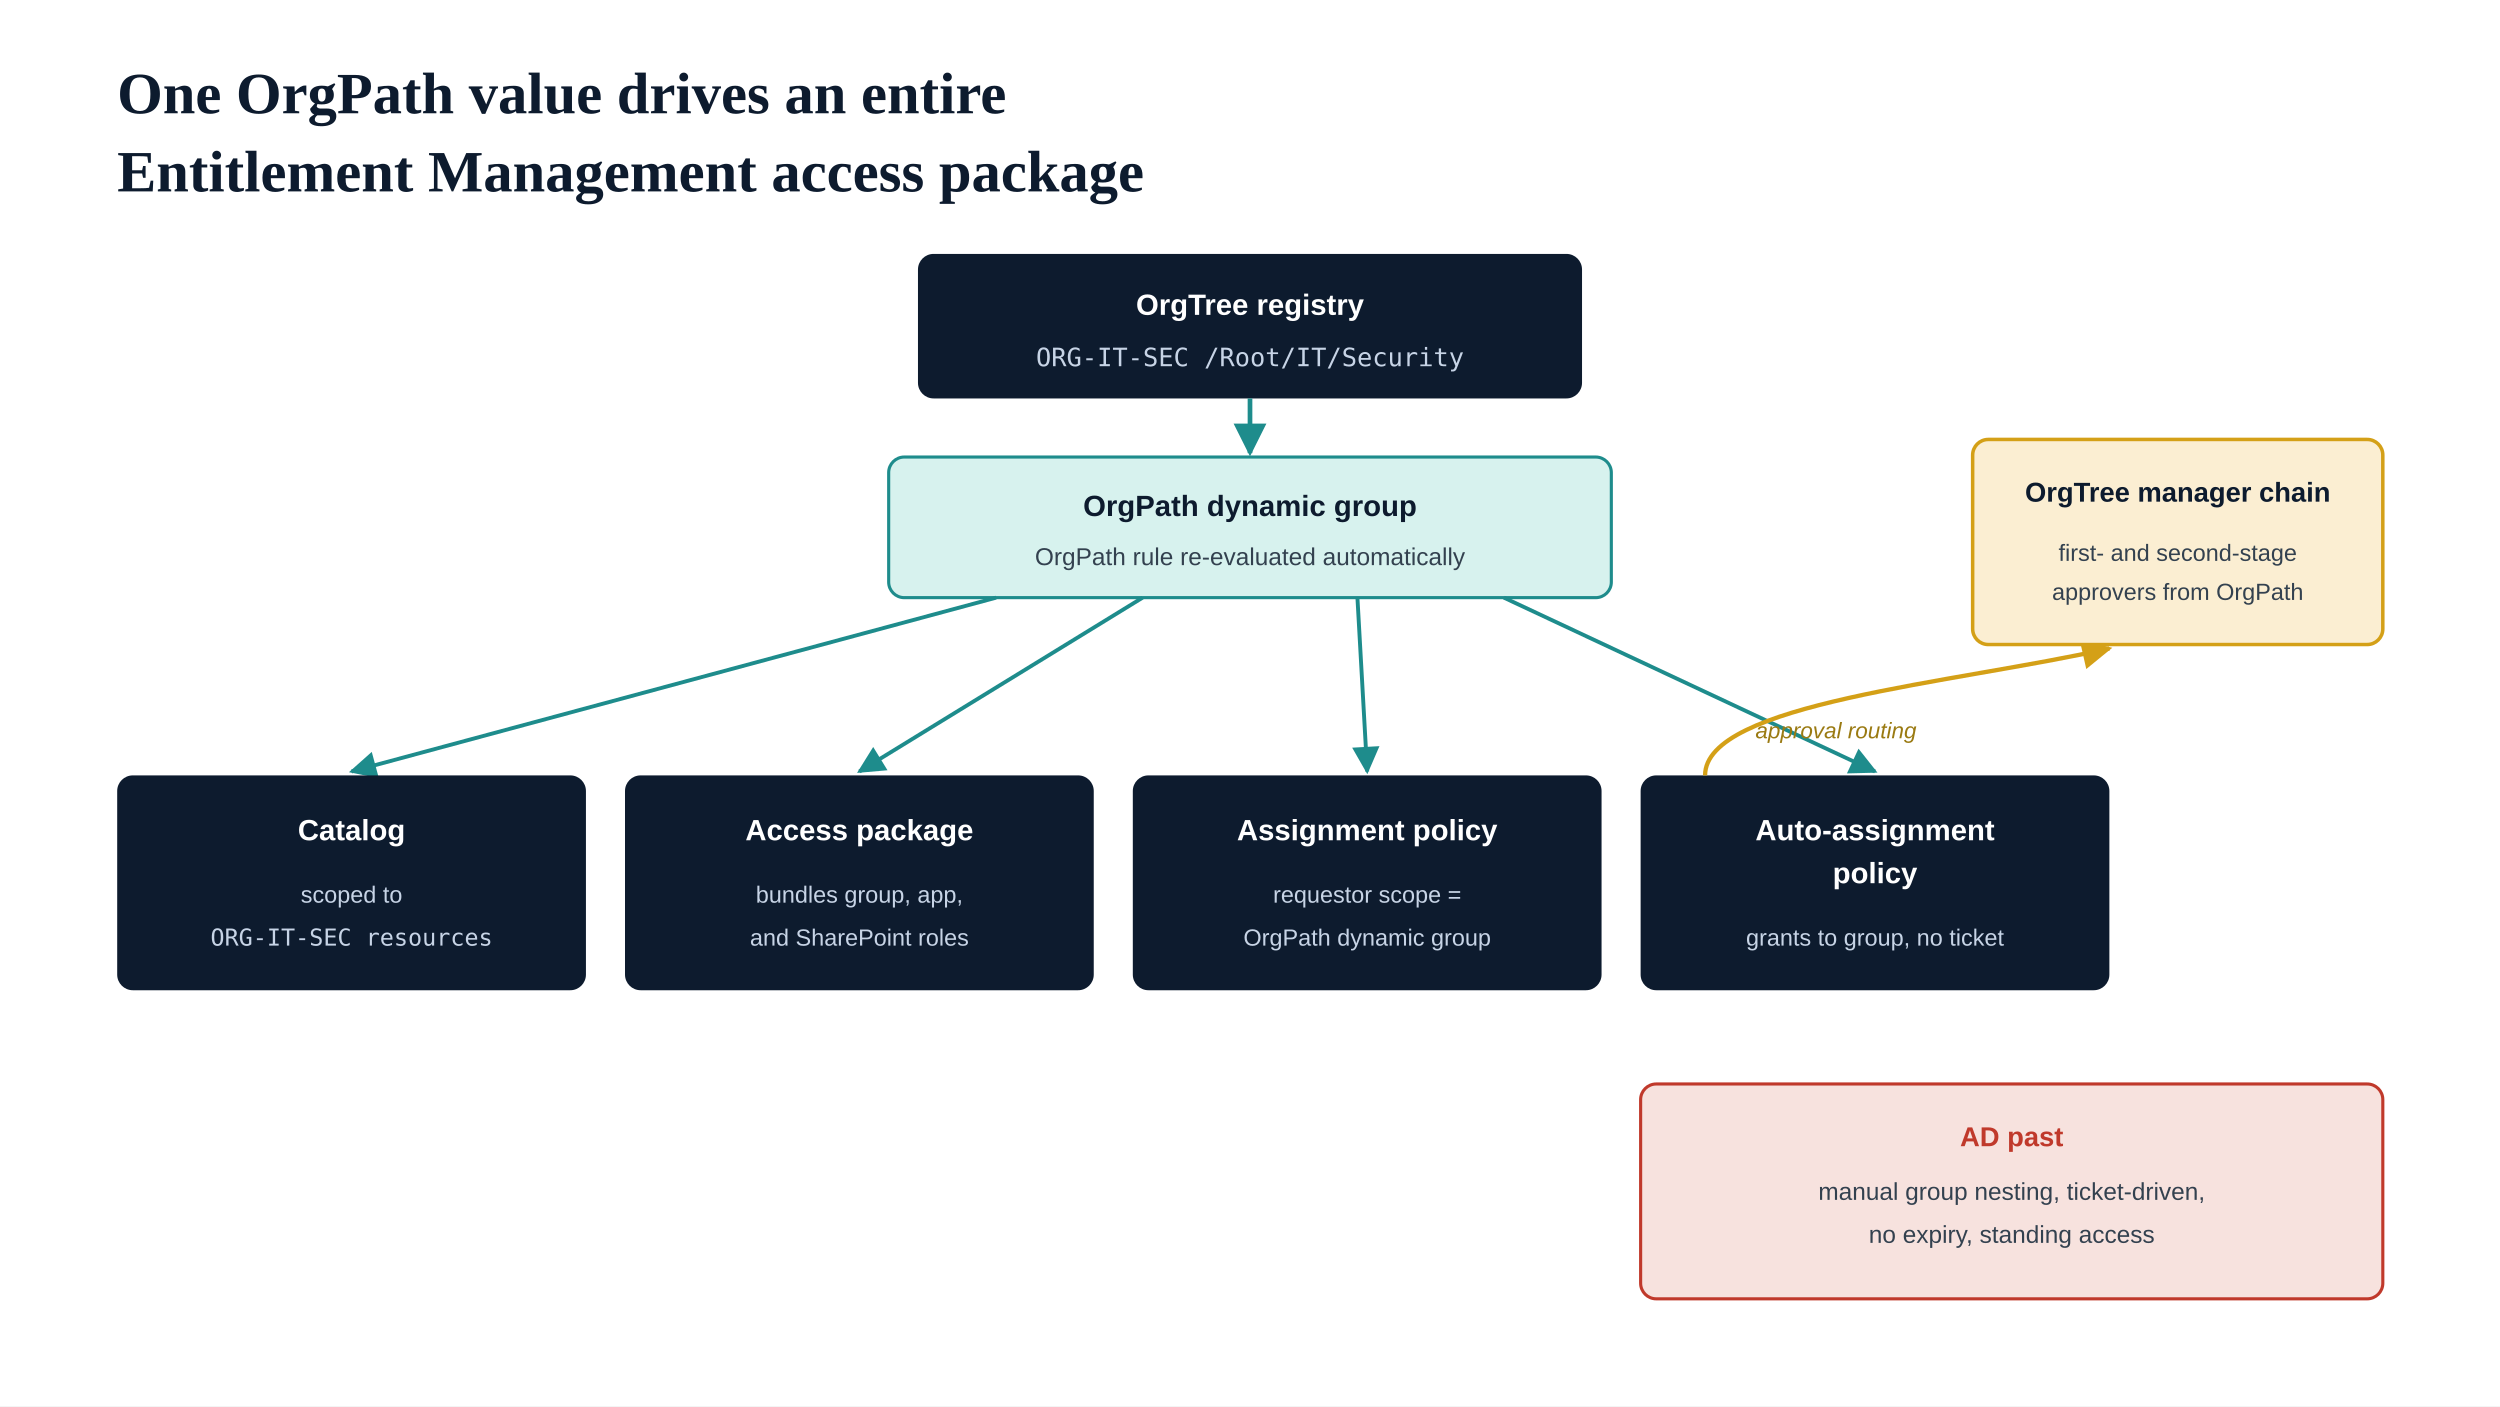
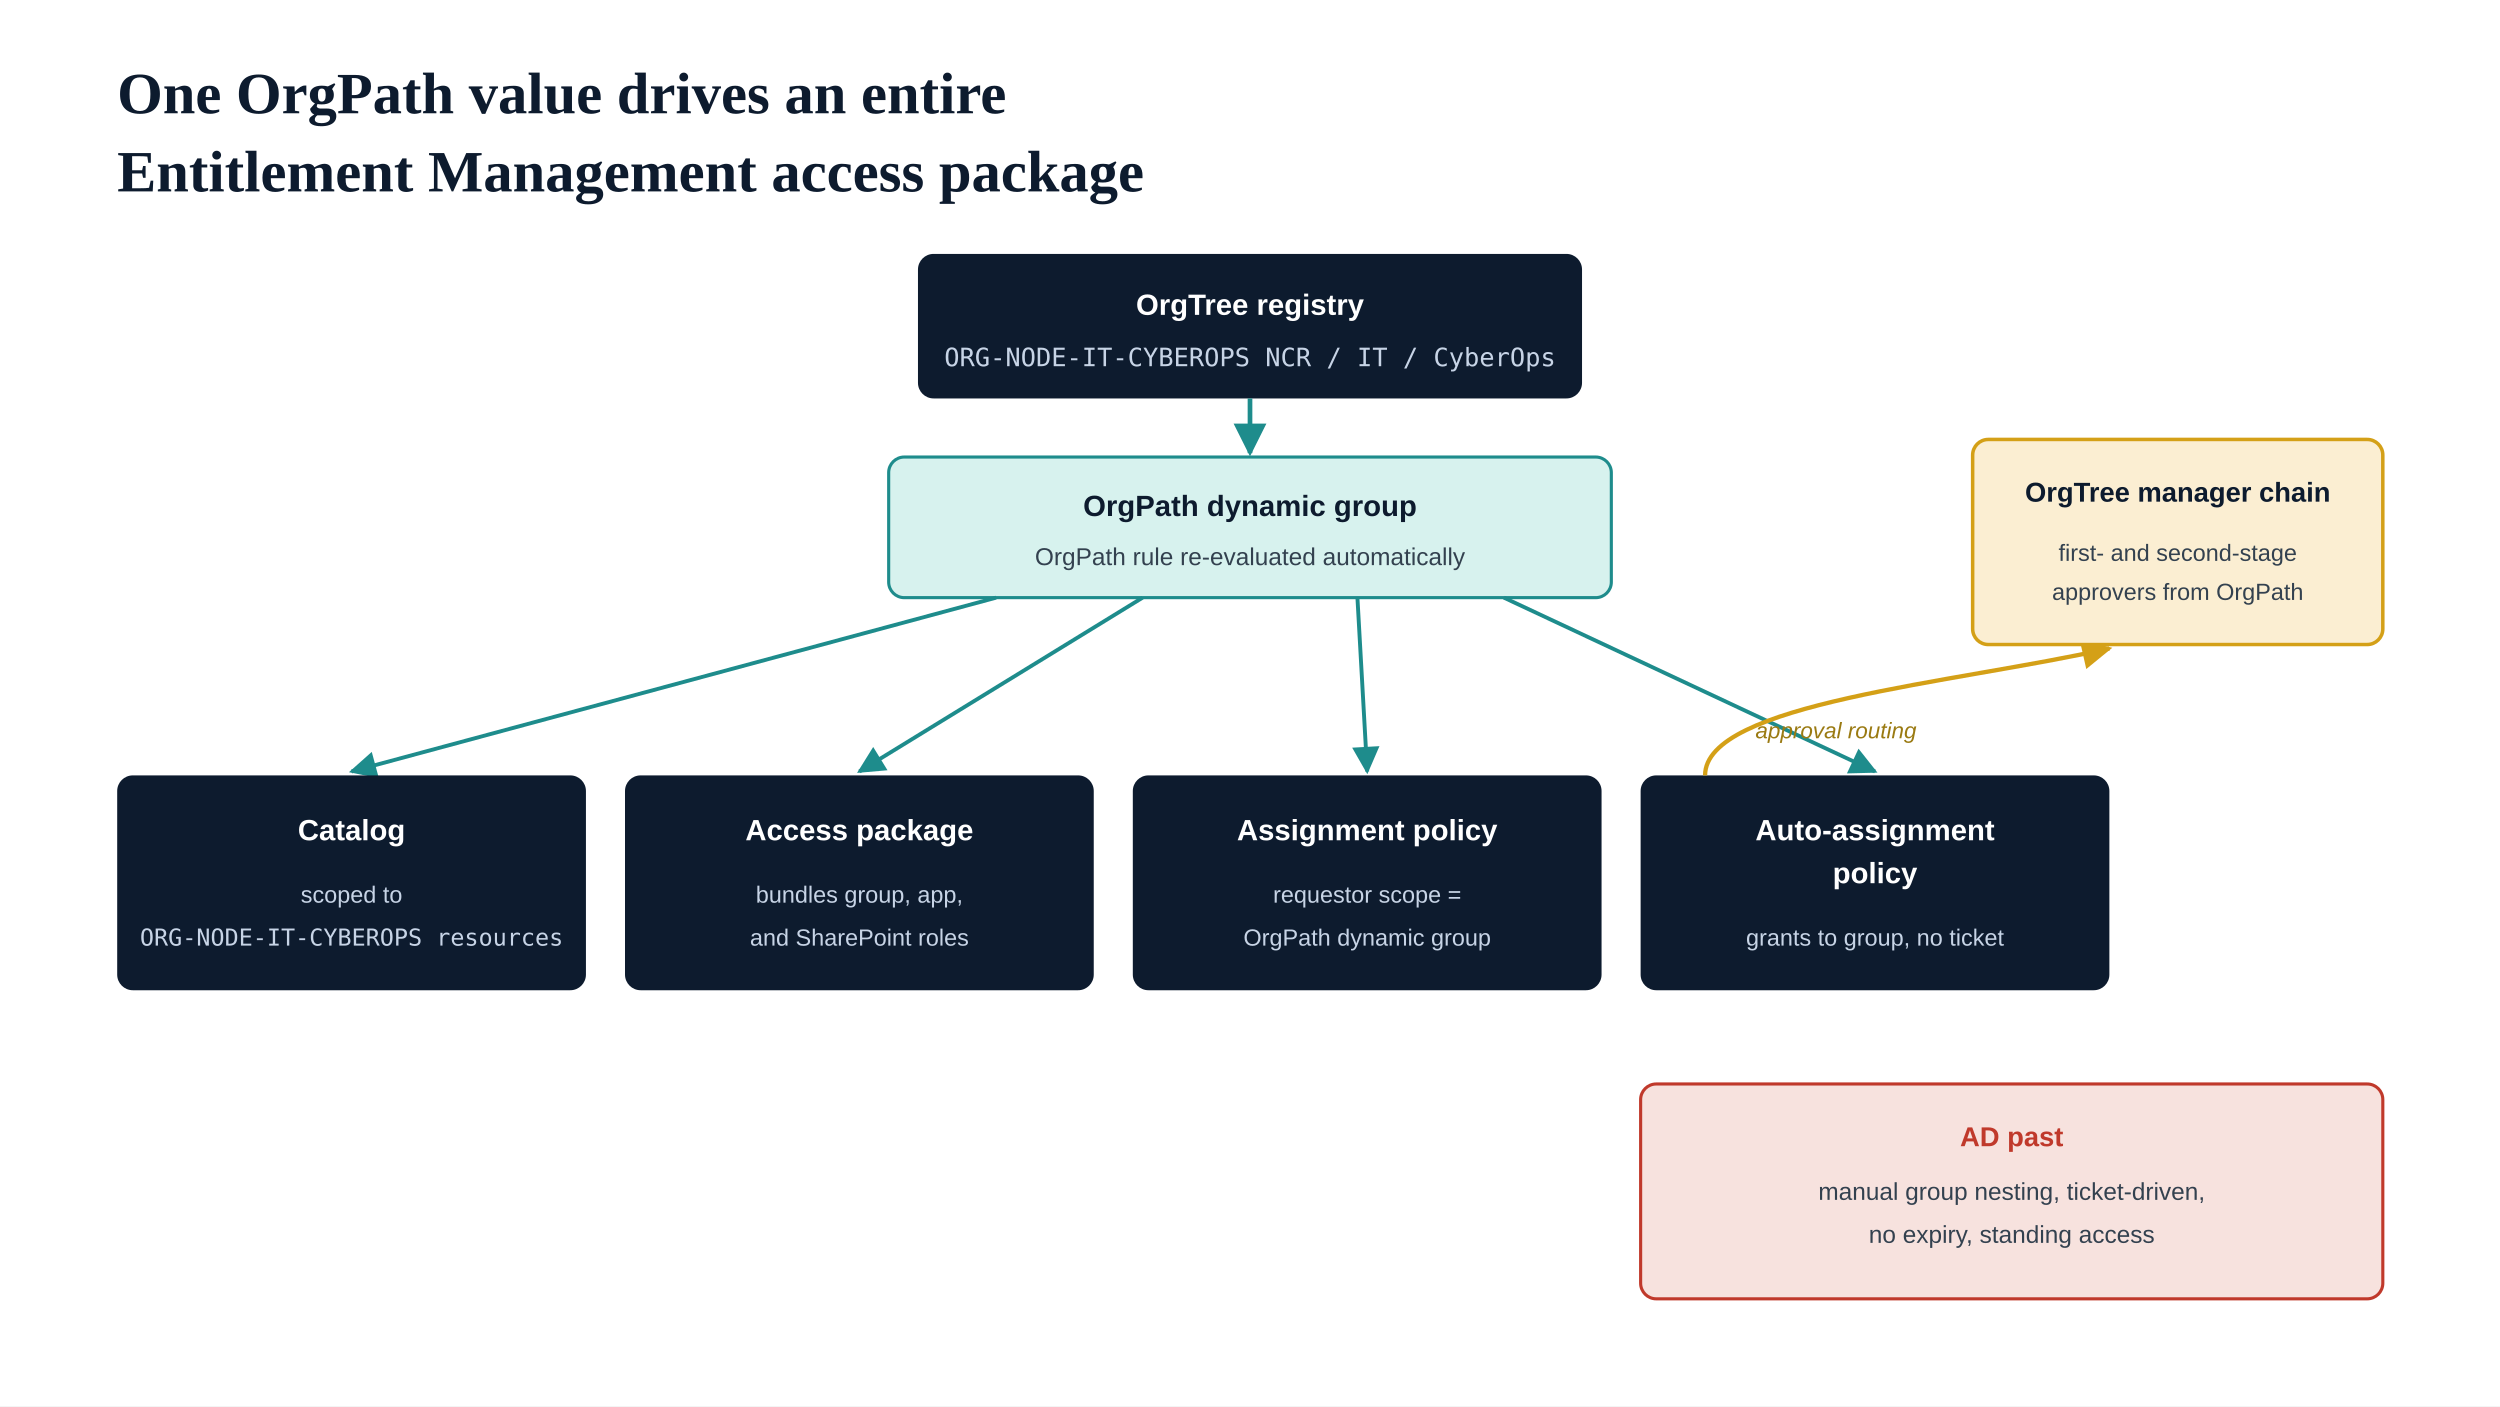
<svg xmlns="http://www.w3.org/2000/svg" viewBox="0 0 1280 720" font-family="Arial, 'Helvetica Neue', Helvetica, sans-serif">
  <rect x="0" y="0" width="1280" height="720" rx="0" fill="#FFFFFF" />
  <defs>
    <marker id="ar-teal" viewBox="0 0 10 10" refX="9" refY="5" markerWidth="7" markerHeight="7" orient="auto-start-reverse">
      <path d="M0,0 L10,5 L0,10 z" fill="#1E8C8C" />
    </marker>
    <marker id="ar-amber" viewBox="0 0 10 10" refX="9" refY="5" markerWidth="7" markerHeight="7" orient="auto-start-reverse">
      <path d="M0,0 L10,5 L0,10 z" fill="#D4A017" />
    </marker>
  </defs>
  <text x="60" y="58" font-family="Georgia, 'Times New Roman', serif" font-size="30" font-weight="bold" fill="#0D1B2E" text-anchor="start">One OrgPath value drives an entire</text>
  <text x="60" y="98" font-family="Georgia, 'Times New Roman', serif" font-size="30" font-weight="bold" fill="#0D1B2E" text-anchor="start">Entitlement Management access package</text>
  <rect x="470" y="130" width="340" height="74" rx="8" fill="#0D1B2E" />
  <text x="640" y="156" font-family="Arial, 'Helvetica Neue', Helvetica, sans-serif" font-size="15" font-weight="bold" fill="#FFFFFF" text-anchor="middle" dominant-baseline="central">OrgTree registry</text>
-   <text x="640" y="183" font-family="Consolas, 'DejaVu Sans Mono', monospace" font-size="13" fill="#C7D4E6" text-anchor="middle" dominant-baseline="central">ORG-IT-SEC  /Root/IT/Security</text>
+   <text x="640" y="183" font-family="Consolas, 'DejaVu Sans Mono', monospace" font-size="13" fill="#C7D4E6" text-anchor="middle" dominant-baseline="central">ORG-NODE-IT-CYBEROPS  NCR / IT / CyberOps</text>
  <line x1="640" y1="204" x2="640" y2="232" stroke="#1E8C8C" stroke-width="2.4" marker-end="url(#ar-teal)" />
  <rect x="455" y="234" width="370" height="72" rx="8" fill="#D7F2EE" stroke="#1E8C8C" stroke-width="1.6" />
  <text x="640" y="259" font-family="Arial, 'Helvetica Neue', Helvetica, sans-serif" font-size="15" font-weight="bold" fill="#0D1B2E" text-anchor="middle" dominant-baseline="central">OrgPath dynamic group</text>
  <text x="640" y="285" font-family="Arial, 'Helvetica Neue', Helvetica, sans-serif" font-size="12.5" fill="#33414F" text-anchor="middle" dominant-baseline="central">OrgPath rule re-evaluated automatically</text>
  <line x1="510" y1="306" x2="180" y2="395" stroke="#1E8C8C" stroke-width="2" marker-end="url(#ar-teal)" />
  <line x1="585" y1="306" x2="440" y2="395" stroke="#1E8C8C" stroke-width="2" marker-end="url(#ar-teal)" />
  <line x1="695" y1="306" x2="700" y2="395" stroke="#1E8C8C" stroke-width="2" marker-end="url(#ar-teal)" />
  <line x1="770" y1="306" x2="960" y2="395" stroke="#1E8C8C" stroke-width="2" marker-end="url(#ar-teal)" />
  <rect x="60" y="397" width="240" height="110" rx="8" fill="#0D1B2E" />
  <text x="180" y="425" font-family="Arial, 'Helvetica Neue', Helvetica, sans-serif" font-size="15" font-weight="bold" fill="#FFFFFF" text-anchor="middle" dominant-baseline="central">Catalog</text>
  <text x="180" y="458" font-family="Arial, 'Helvetica Neue', Helvetica, sans-serif" font-size="12" fill="#C7D4E6" text-anchor="middle" dominant-baseline="central">scoped to</text>
-   <text x="180" y="480" font-family="Consolas, 'DejaVu Sans Mono', monospace" font-size="12" fill="#C7D4E6" text-anchor="middle" dominant-baseline="central">ORG-IT-SEC resources</text>
+   <text x="180" y="480" font-family="Consolas, 'DejaVu Sans Mono', monospace" font-size="12" fill="#C7D4E6" text-anchor="middle" dominant-baseline="central">ORG-NODE-IT-CYBEROPS resources</text>
  <rect x="320" y="397" width="240" height="110" rx="8" fill="#0D1B2E" />
  <text x="440" y="425" font-family="Arial, 'Helvetica Neue', Helvetica, sans-serif" font-size="15" font-weight="bold" fill="#FFFFFF" text-anchor="middle" dominant-baseline="central">Access package</text>
  <text x="440" y="458" font-family="Arial, 'Helvetica Neue', Helvetica, sans-serif" font-size="12" fill="#C7D4E6" text-anchor="middle" dominant-baseline="central">bundles group, app,</text>
  <text x="440" y="480" font-family="Arial, 'Helvetica Neue', Helvetica, sans-serif" font-size="12" fill="#C7D4E6" text-anchor="middle" dominant-baseline="central">and SharePoint roles</text>
  <rect x="580" y="397" width="240" height="110" rx="8" fill="#0D1B2E" />
  <text x="700" y="425" font-family="Arial, 'Helvetica Neue', Helvetica, sans-serif" font-size="15" font-weight="bold" fill="#FFFFFF" text-anchor="middle" dominant-baseline="central">Assignment policy</text>
  <text x="700" y="458" font-family="Arial, 'Helvetica Neue', Helvetica, sans-serif" font-size="12" fill="#C7D4E6" text-anchor="middle" dominant-baseline="central">requestor scope =</text>
  <text x="700" y="480" font-family="Arial, 'Helvetica Neue', Helvetica, sans-serif" font-size="12" fill="#C7D4E6" text-anchor="middle" dominant-baseline="central">OrgPath dynamic group</text>
  <rect x="840" y="397" width="240" height="110" rx="8" fill="#0D1B2E" />
  <text x="960" y="425" font-family="Arial, 'Helvetica Neue', Helvetica, sans-serif" font-size="15" font-weight="bold" fill="#FFFFFF" text-anchor="middle" dominant-baseline="central">Auto-assignment</text>
  <text x="960" y="447" font-family="Arial, 'Helvetica Neue', Helvetica, sans-serif" font-size="15" font-weight="bold" fill="#FFFFFF" text-anchor="middle" dominant-baseline="central">policy</text>
  <text x="960" y="480" font-family="Arial, 'Helvetica Neue', Helvetica, sans-serif" font-size="12" fill="#C7D4E6" text-anchor="middle" dominant-baseline="central">grants to group, no ticket</text>
  <path d="M873 397 C 873 360, 1000 350, 1080 332" fill="none" stroke="#D4A017" stroke-width="2.2" marker-end="url(#ar-amber)" />
  <text x="940" y="378" font-family="Arial, 'Helvetica Neue', Helvetica, sans-serif" font-size="11.5" font-style="italic" fill="#9A7A12" text-anchor="middle">approval routing</text>
  <rect x="1010" y="225" width="210" height="105" rx="8" fill="#FBEED2" stroke="#D4A017" stroke-width="1.8" />
  <text x="1115" y="252" font-family="Arial, 'Helvetica Neue', Helvetica, sans-serif" font-size="14" font-weight="bold" fill="#0D1B2E" text-anchor="middle" dominant-baseline="central">OrgTree manager chain</text>
  <text x="1115" y="283" font-family="Arial, 'Helvetica Neue', Helvetica, sans-serif" font-size="12" fill="#33414F" text-anchor="middle" dominant-baseline="central">first- and second-stage</text>
  <text x="1115" y="303" font-family="Arial, 'Helvetica Neue', Helvetica, sans-serif" font-size="12" fill="#33414F" text-anchor="middle" dominant-baseline="central">approvers from OrgPath</text>
  <rect x="840" y="555" width="380" height="110" rx="8" fill="#F7E2DE" stroke="#C0392B" stroke-width="1.6" />
  <text x="1030" y="582" font-family="Arial, 'Helvetica Neue', Helvetica, sans-serif" font-size="14" font-weight="bold" fill="#C0392B" text-anchor="middle" dominant-baseline="central">AD past</text>
  <text x="1030" y="610" font-family="Arial, 'Helvetica Neue', Helvetica, sans-serif" font-size="12.5" fill="#33414F" text-anchor="middle" dominant-baseline="central">manual group nesting, ticket-driven,</text>
  <text x="1030" y="632" font-family="Arial, 'Helvetica Neue', Helvetica, sans-serif" font-size="12.5" fill="#33414F" text-anchor="middle" dominant-baseline="central">no expiry, standing access</text>
</svg>
